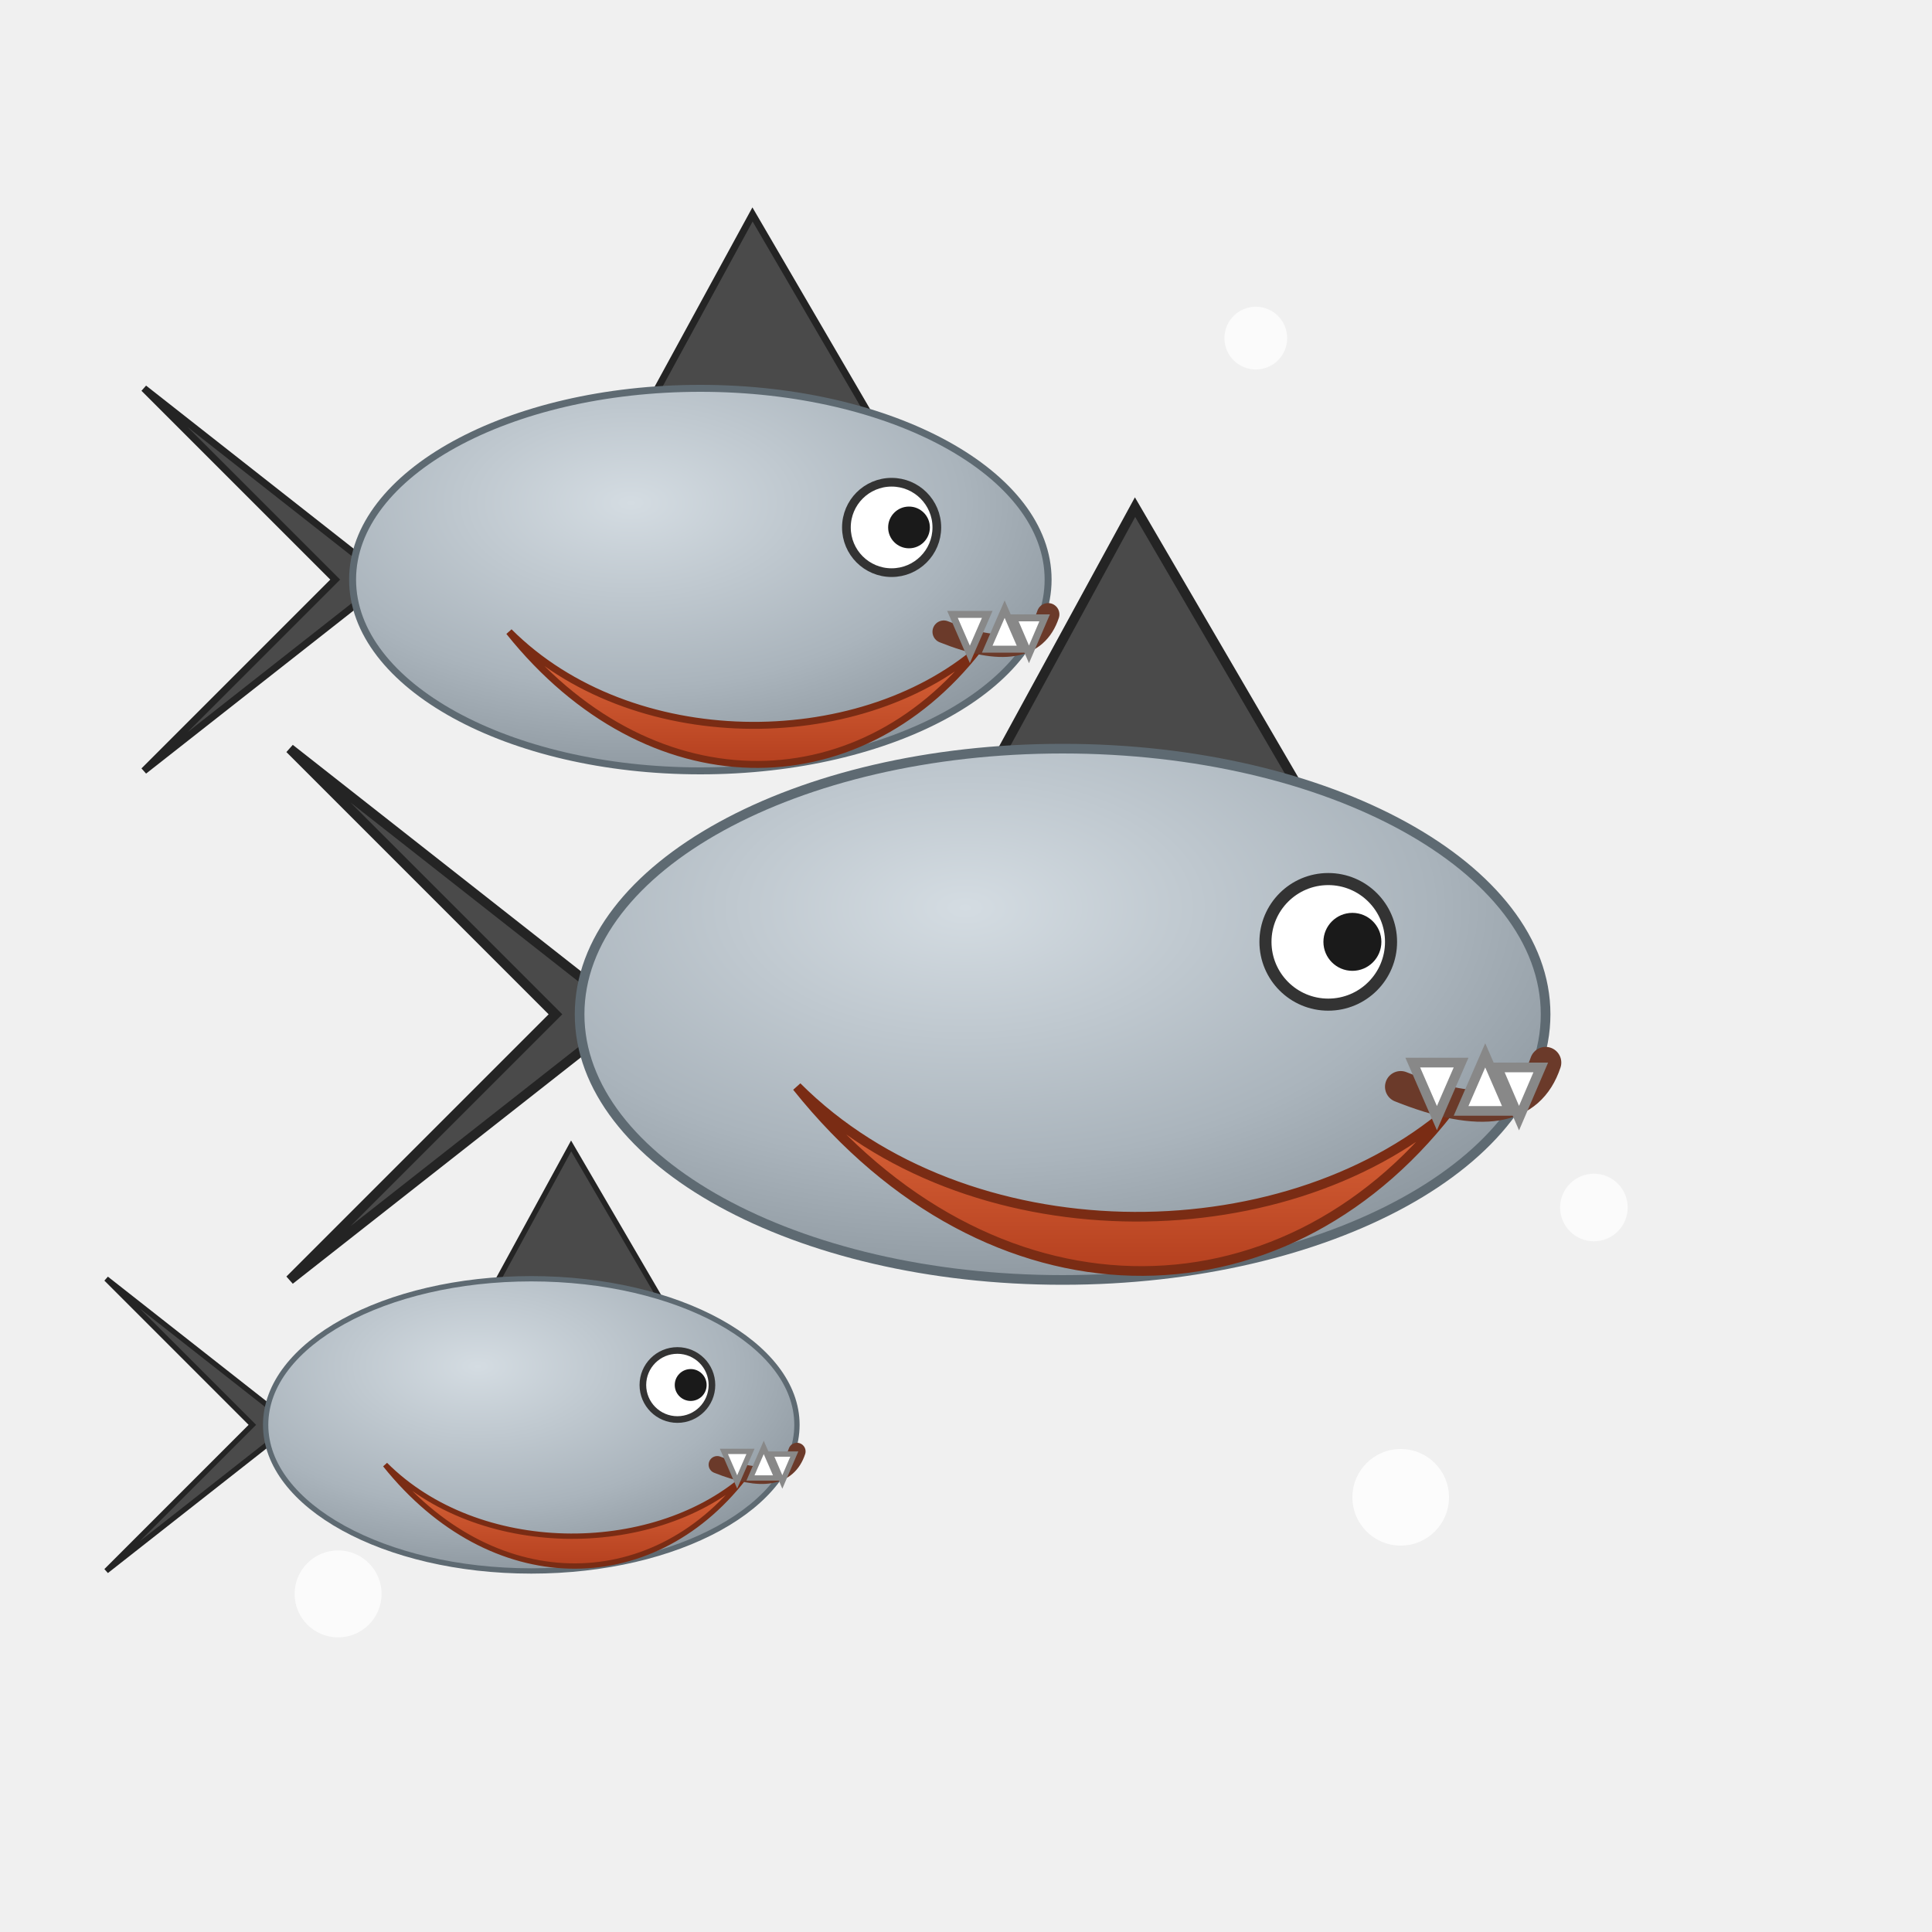
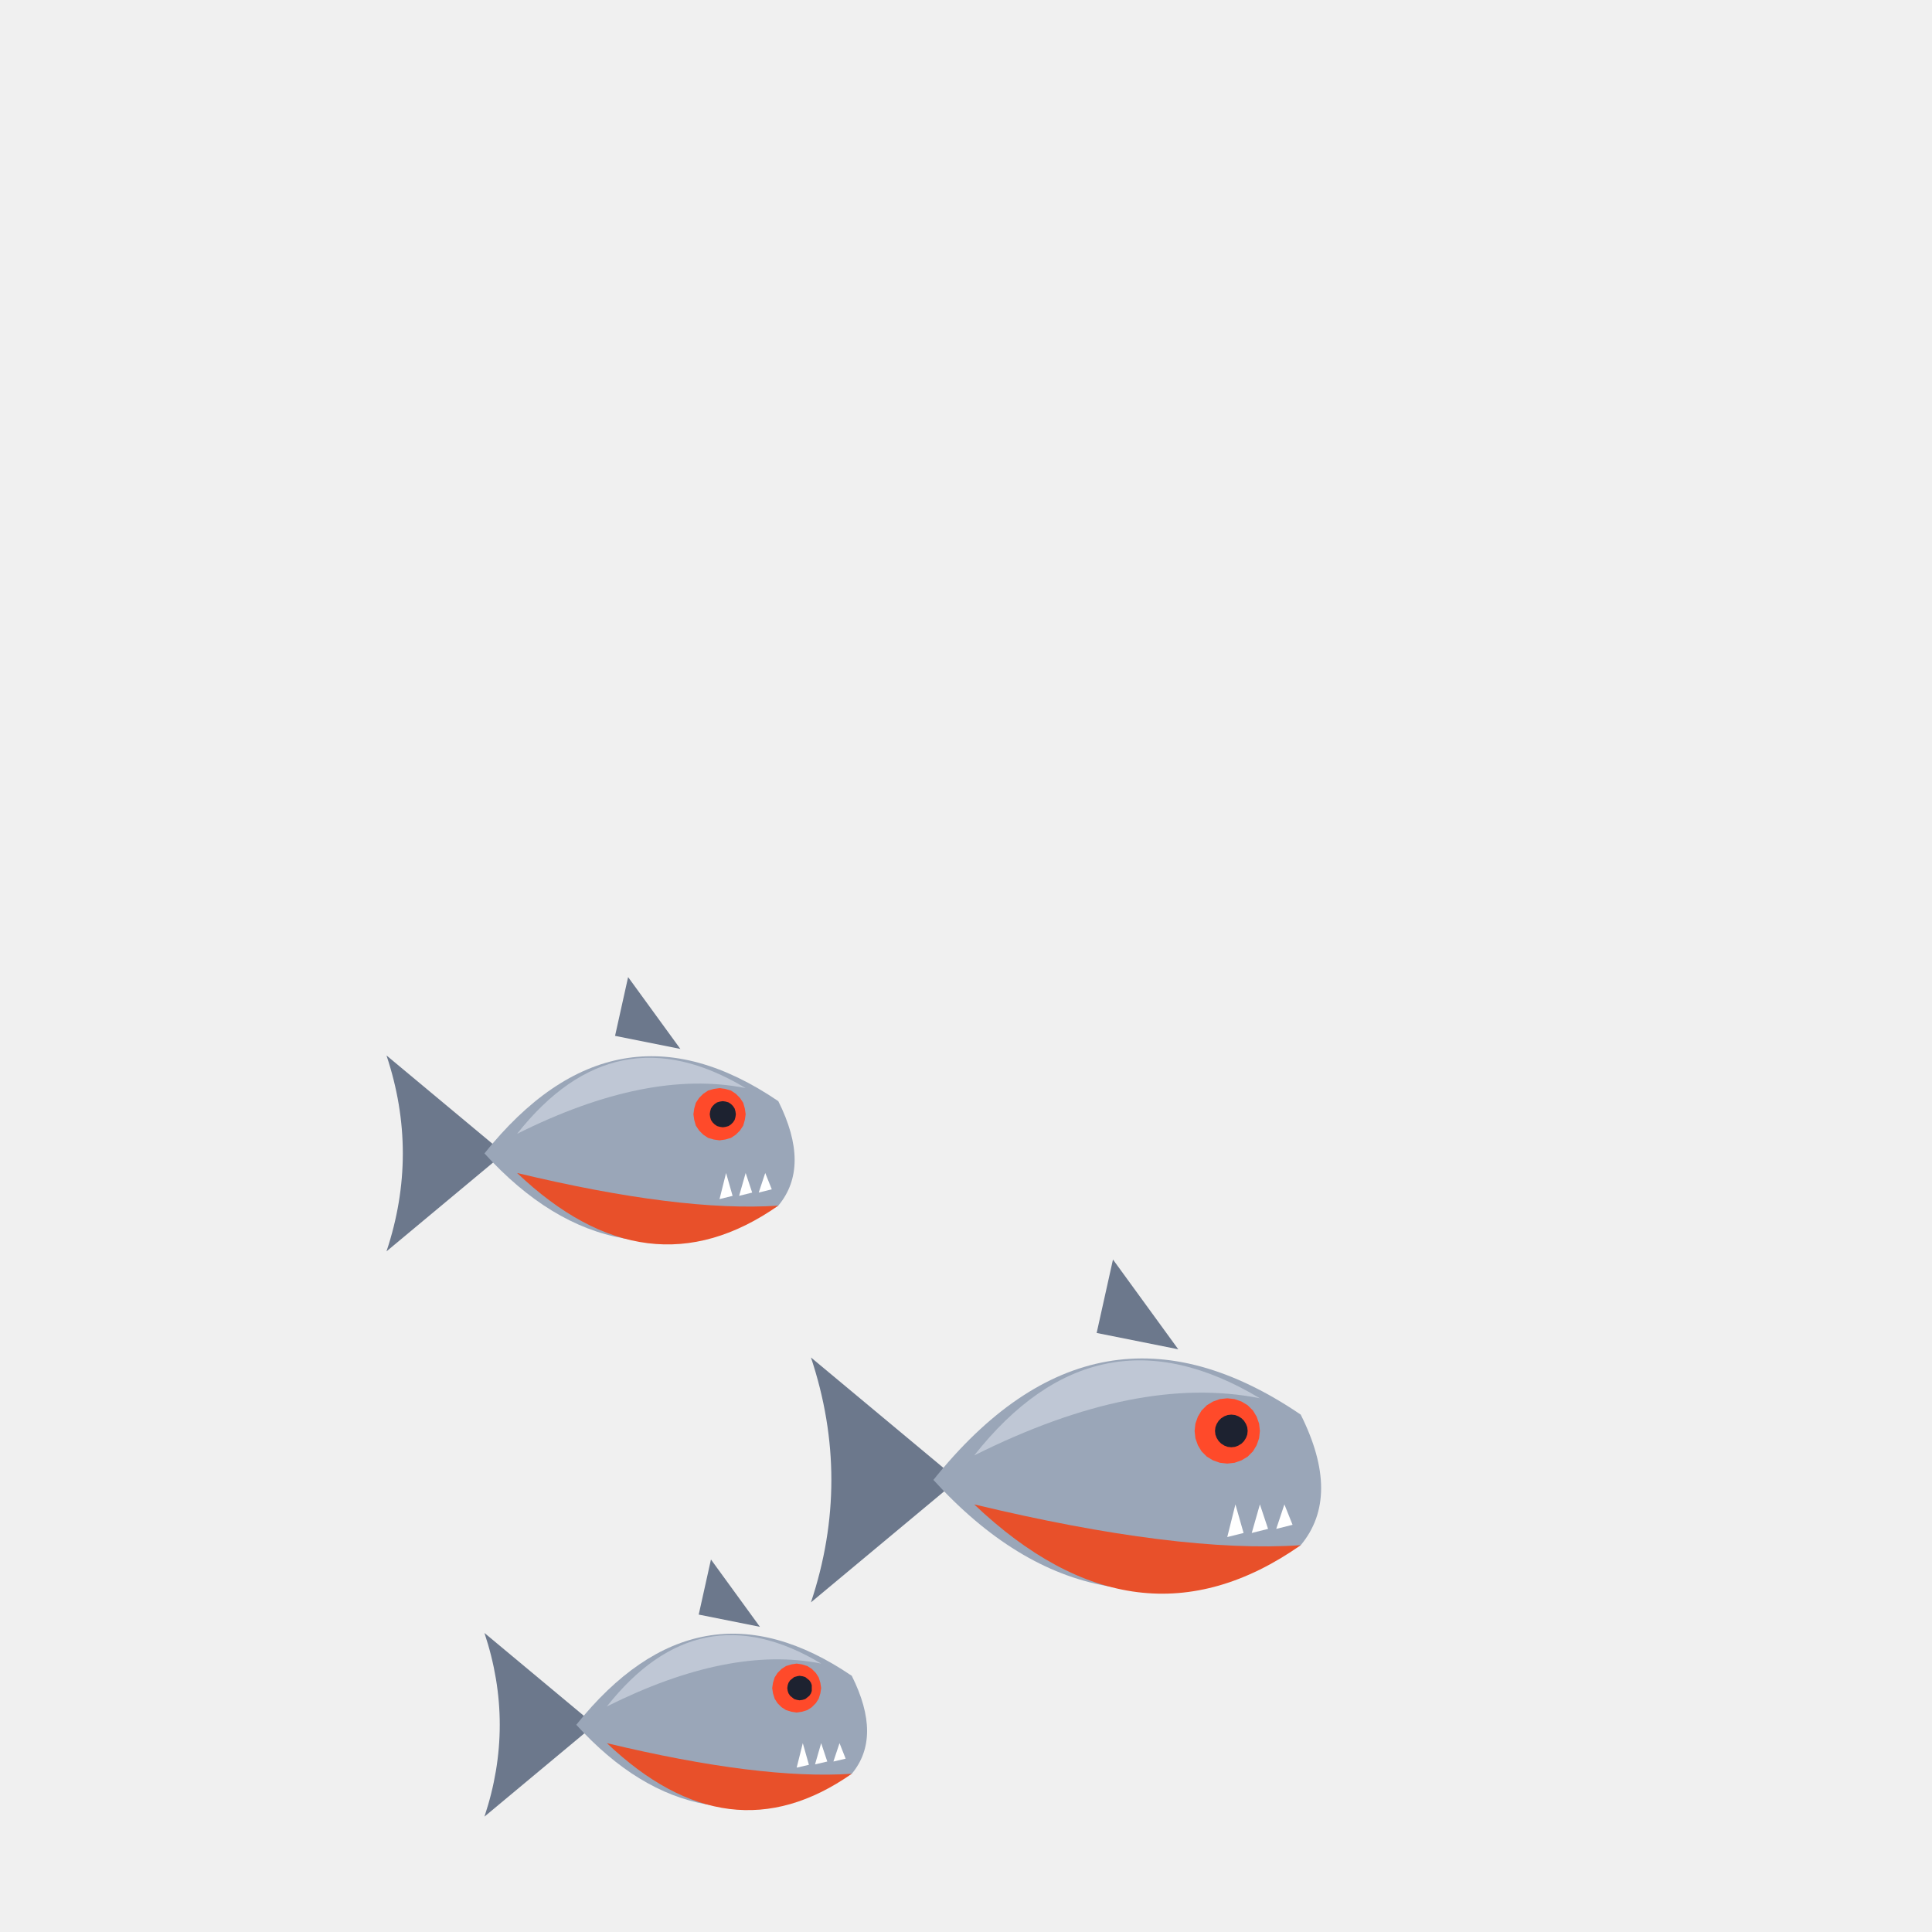
<svg xmlns="http://www.w3.org/2000/svg" viewBox="0 0 80 80">
-   <defs>
-     <radialGradient id="prBody" cx="40%" cy="30%" r="80%">
-       <stop offset="0" stop-color="#d4dce2" />
-       <stop offset="0.6" stop-color="#aab4bc" />
-       <stop offset="1" stop-color="#848e96" />
-     </radialGradient>
-     <linearGradient id="prBelly" x1="0" y1="0" x2="0" y2="1">
-       <stop offset="0" stop-color="#e06b3e" />
-       <stop offset="1" stop-color="#b5401f" />
-     </linearGradient>
-     <g id="piranha">
-       <path d="M -18,0 L -32,-11 L -21,0 L -32,11 Z" fill="#4a4a4a" stroke="#242424" stroke-width="0.4" />
-       <path d="M -3,-10 L 3,-21 L 10,-9 Z" fill="#4a4a4a" stroke="#242424" stroke-width="0.4" />
-       <ellipse cx="0" cy="0" rx="20" ry="11" fill="url(#prBody)" stroke="#5e6a72" stroke-width="0.4" />
-       <path d="M -11,3 C -3,13 9,13 16,4 C 9,10 -4,10 -11,3 Z" fill="url(#prBelly)" stroke="#7a2c14" stroke-width="0.4" />
-       <circle cx="11" cy="-3" r="2.6" fill="white" stroke="#333333" stroke-width="0.5" />
-       <circle cx="12" cy="-3" r="1.2" fill="#1a1a1a" />
-       <path d="M14,3 Q19,5 20,2" fill="none" stroke="#6b3a2a" stroke-width="1.3" stroke-linecap="round" />
-       <path d="M14.5,2 L16.5,2 L15.5,4.3 Z" fill="white" stroke="#888888" stroke-width="0.4" />
-       <path d="M16.5,4 L18.5,4 L17.5,1.7 Z" fill="white" stroke="#888888" stroke-width="0.4" />
-       <path d="M18,2.2 L19.8,2.2 L18.9,4.3 Z" fill="white" stroke="#888888" stroke-width="0.4" />
+   <g transform="translate(36.96 68.04) scale(1.69)">
+     <g>
+       <animateTransform attributeName="transform" type="translate" values="0 0;0 -0.64;0 0" dur="1.56s" begin="0.3s" repeatCount="indefinite" />
+       <g>
+         <animateTransform attributeName="transform" type="rotate" values="-18 -10.00 -12.00;18 -10.00 -12.00;-18 -10.00 -12.00" dur="0.78s" begin="0.3s" repeatCount="indefinite" />
+         <path d="M-9.52 -12L-12.4 -14.4Q-11.6 -12 -12.4 -9.6Z" fill="#6c788c" />
+       </g>
+       <path d="M-10 -12Q-6.8 -16 -2.8 -13.28Q-2 -11.68 -2.8 -10.72Q-6.8 -8.48 -10 -12Z" fill="#9aa6b8" />
+       <path d="M-9.2 -11.52Q-6 -8.48 -2.8 -10.72Q-5.2 -10.56 -9.2 -11.52Z" fill="#e8502a" />
+       <path d="M-9.2 -12.48Q-6.8 -15.52 -3.6 -13.6Q-6 -14.08 -9.2 -12.48Z" fill="#c8d0dc" opacity="0.8" />
+       <path d="M-6.8 -14.88L-5.2 -14.56L-6.48 -16.32Z" fill="#6c788c" />
+       <path d="M-4.24 -10.88L-3.92 -10.96L-4.08 -11.52Z" fill="#ffffff" />
+       <path d="M-3.76 -10.96L-3.44 -11.04L-3.6 -11.52Z" fill="#ffffff" />
+       <path d="M-3.28 -11.04L-2.96 -11.12L-3.12 -11.52Z" fill="#ffffff" />
+       <path d="M-3.6 -12.96L-3.62 -12.82L-3.66 -12.68L-3.74 -12.56L-3.84 -12.46L-3.96 -12.38L-4.1 -12.34L-4.24 -12.32L-4.38 -12.34L-4.52 -12.38L-4.64 -12.46L-4.74 -12.56L-4.82 -12.68L-4.86 -12.82L-4.88 -12.96L-4.86 -13.1L-4.82 -13.24L-4.74 -13.36L-4.64 -13.46L-4.52 -13.54L-4.38 -13.58L-4.24 -13.6L-4.1 -13.58L-3.96 -13.54L-3.84 -13.46L-3.74 -13.36L-3.66 -13.24L-3.62 -13.1Z" fill="#ff4a2a" />
+       <path d="M-3.84 -12.96L-3.85 -12.89L-3.87 -12.82L-3.91 -12.76L-3.96 -12.71L-4.02 -12.67L-4.09 -12.65L-4.16 -12.64L-4.23 -12.65L-4.3 -12.67L-4.36 -12.71L-4.41 -12.76L-4.45 -12.82L-4.47 -12.89L-4.48 -12.96L-4.47 -13.03L-4.45 -13.1L-4.41 -13.16L-4.36 -13.21L-4.3 -13.25L-4.23 -13.27L-4.16 -13.28L-4.09 -13.27L-4.02 -13.25L-3.96 -13.21L-3.91 -13.16L-3.87 -13.1L-3.85 -13.03Z" fill="#1d2230" />
    </g>
-   </defs>
-   <g transform="translate(44,42)">
    <g>
-       <use href="#piranha" />
-       <animateTransform attributeName="transform" type="rotate" values="-5 0 0;5 0 0;-5 0 0" keyTimes="0;0.5;1" dur="0.9s" repeatCount="indefinite" />
+       <animateTransform attributeName="transform" type="translate" values="0 0;0 -0.80;0 0" dur="1.60s" begin="0s" repeatCount="indefinite" />
+       <g>
+         <animateTransform attributeName="transform" type="rotate" values="-18 1.00 -4.00;18 1.00 -4.00;-18 1.00 -4.00" dur="0.8s" begin="0s" repeatCount="indefinite" />
+         <path d="M1.6 -4L-2 -7Q-1 -4 -2 -1Z" fill="#6c788c" />
+       </g>
+       <path d="M1 -4Q5 -9 10 -5.6Q11 -3.6 10 -2.4Q5 0.4 1 -4Z" fill="#9aa6b8" />
+       <path d="M2 -3.4Q6 0.4 10 -2.4Q7 -2.2 2 -3.4Z" fill="#e8502a" />
+       <path d="M2 -4.6Q5 -8.4 9 -6Q6 -6.6 2 -4.6Z" fill="#c8d0dc" opacity="0.8" />
+       <path d="M5 -7.6L7 -7.2L5.4 -9.4Z" fill="#6c788c" />
+       <path d="M8.2 -2.6L8.6 -2.7L8.4 -3.4Z" fill="#ffffff" />
+       <path d="M8.8 -2.7L9.2 -2.8L9 -3.4Z" fill="#ffffff" />
+       <path d="M9.4 -2.8L9.8 -2.9L9.6 -3.4Z" fill="#ffffff" />
+       <path d="M9 -5.2L8.98 -5.02L8.92 -4.85L8.83 -4.7L8.7 -4.57L8.55 -4.48L8.38 -4.42L8.2 -4.4L8.02 -4.42L7.85 -4.48L7.7 -4.57L7.57 -4.7L7.48 -4.85L7.42 -5.02L7.4 -5.2L7.42 -5.38L7.48 -5.55L7.57 -5.7L7.7 -5.83L7.85 -5.92L8.02 -5.98L8.2 -6L8.38 -5.98L8.55 -5.92L8.7 -5.83L8.83 -5.7L8.92 -5.55L8.98 -5.38Z" fill="#ff4a2a" />
+       <path d="M8.7 -5.2L8.69 -5.11L8.66 -5.03L8.61 -4.95L8.55 -4.89L8.47 -4.84L8.39 -4.81L8.3 -4.8L8.21 -4.81L8.13 -4.84L8.05 -4.89L7.99 -4.95L7.94 -5.03L7.91 -5.11L7.9 -5.2L7.91 -5.29L7.94 -5.37L7.99 -5.45L8.05 -5.51L8.13 -5.56L8.21 -5.59L8.3 -5.6L8.39 -5.59L8.47 -5.56L8.55 -5.51L8.61 -5.45L8.66 -5.37L8.69 -5.29Z" fill="#1d2230" />
    </g>
+     <g>
+       <animateTransform attributeName="transform" type="translate" values="0 0;0 -0.60;0 0" dur="1.55s" begin="0.6s" repeatCount="indefinite" />
+       <g>
+         <animateTransform attributeName="transform" type="rotate" values="-18 -7.75 2.00;18 -7.75 2.00;-18 -7.75 2.00" dur="0.775s" begin="0.6s" repeatCount="indefinite" />
+         <path d="M-7.3 2L-10 -0.25Q-9.25 2 -10 4.25Z" fill="#6c788c" />
+       </g>
+       <path d="M-7.75 2Q-4.75 -1.75 -1 0.8Q-0.25 2.3 -1 3.2Q-4.75 5.3 -7.75 2Z" fill="#9aa6b8" />
+       <path d="M-7 2.45Q-4 5.3 -1 3.2Q-3.25 3.35 -7 2.45Z" fill="#e8502a" />
+       <path d="M-7 1.55Q-4.75 -1.3 -1.75 0.5Q-4 0.05 -7 1.55Z" fill="#c8d0dc" opacity="0.8" />
+       <path d="M-4.75 -0.7L-3.25 -0.4L-4.45 -2.05Z" fill="#6c788c" />
+       <path d="M-2.35 3.05L-2.05 2.98L-2.2 2.45Z" fill="#ffffff" />
+       <path d="M-1.9 2.97L-1.6 2.9L-1.75 2.45Z" fill="#ffffff" />
+       <path d="M-1.45 2.9L-1.15 2.83L-1.3 2.45Z" fill="#ffffff" />
+       <path d="M-1.75 1.1L-1.77 1.23L-1.81 1.36L-1.88 1.47L-1.98 1.57L-2.09 1.64L-2.22 1.68L-2.35 1.7L-2.48 1.68L-2.61 1.64L-2.72 1.57L-2.82 1.47L-2.89 1.36L-2.93 1.23L-2.95 1.1L-2.93 0.97L-2.89 0.84L-2.82 0.73L-2.72 0.63L-2.61 0.56L-2.48 0.52L-2.35 0.5L-2.22 0.52L-2.09 0.56L-1.98 0.63L-1.88 0.73L-1.81 0.84L-1.77 0.97Z" fill="#ff4a2a" />
+       <path d="M-1.98 1.1L-1.98 1.17L-2 1.23L-2.04 1.29L-2.09 1.33L-2.14 1.37L-2.21 1.39L-2.28 1.4L-2.34 1.39L-2.41 1.37L-2.46 1.33L-2.51 1.29L-2.55 1.23L-2.57 1.17L-2.58 1.1L-2.57 1.03L-2.55 0.97L-2.51 0.91L-2.46 0.87L-2.41 0.83L-2.34 0.81L-2.28 0.8L-2.21 0.81L-2.14 0.83L-2.09 0.87L-2.04 0.91L-2 0.97L-1.98 1.03Z" fill="#1d2230" />
+     </g>
+     <circle cx="10" cy="-6" r=".7" fill="#e8fbff" opacity="0">
+       <animate attributeName="opacity" values="0;.8;0" dur="2s" begin="0.0s" repeatCount="indefinite" />
+       <animateTransform attributeName="transform" type="translate" values="0 0;1 -8" dur="2s" begin="0.0s" repeatCount="indefinite" />
+     </circle>
+     <circle cx="12" cy="-6" r=".7" fill="#e8fbff" opacity="0">
+       <animate attributeName="opacity" values="0;.8;0" dur="2s" begin="0.6s" repeatCount="indefinite" />
+       <animateTransform attributeName="transform" type="translate" values="0 0;1 -8" dur="2s" begin="0.6s" repeatCount="indefinite" />
+     </circle>
+     <circle cx="14" cy="-6" r=".7" fill="#e8fbff" opacity="0">
+       <animate attributeName="opacity" values="0;.8;0" dur="2s" begin="1.2s" repeatCount="indefinite" />
+       <animateTransform attributeName="transform" type="translate" values="0 0;1 -8" dur="2s" begin="1.2s" repeatCount="indefinite" />
+     </circle>
  </g>
-   <g transform="translate(29,24) scale(0.72)">
-     <g>
-       <use href="#piranha" />
-       <animateTransform attributeName="transform" type="rotate" values="5 0 0;-5 0 0;5 0 0" keyTimes="0;0.5;1" dur="1.1s" repeatCount="indefinite" />
-     </g>
-   </g>
-   <g transform="translate(22,59) scale(0.55)">
-     <g>
-       <use href="#piranha" />
-       <animateTransform attributeName="transform" type="rotate" values="-6 0 0;6 0 0;-6 0 0" keyTimes="0;0.5;1" dur="1.3s" repeatCount="indefinite" />
-     </g>
-   </g>
-   <circle cx="58" cy="62" r="2" fill="white" opacity="0.8">
-     <animate attributeName="cy" values="62;12" dur="2.6s" repeatCount="indefinite" />
-     <animate attributeName="opacity" values="0.85;0" dur="2.6s" repeatCount="indefinite" />
-   </circle>
-   <circle cx="66" cy="50" r="1.4" fill="white" opacity="0.7">
-     <animate attributeName="cy" values="50;8" dur="2.1s" begin="0.4s" repeatCount="indefinite" />
-     <animate attributeName="opacity" values="0.8;0" dur="2.1s" begin="0.4s" repeatCount="indefinite" />
-   </circle>
-   <circle cx="14" cy="66" r="1.8" fill="white" opacity="0.75">
-     <animate attributeName="cy" values="66;20" dur="3s" begin="0.8s" repeatCount="indefinite" />
-     <animate attributeName="opacity" values="0.8;0" dur="3s" begin="0.8s" repeatCount="indefinite" />
-   </circle>
-   <circle cx="52" cy="14" r="1.3" fill="white" opacity="0.7">
-     <animate attributeName="cy" values="14;0" dur="1.8s" begin="0.2s" repeatCount="indefinite" />
-     <animate attributeName="opacity" values="0.8;0" dur="1.8s" begin="0.2s" repeatCount="indefinite" />
-   </circle>
</svg>
